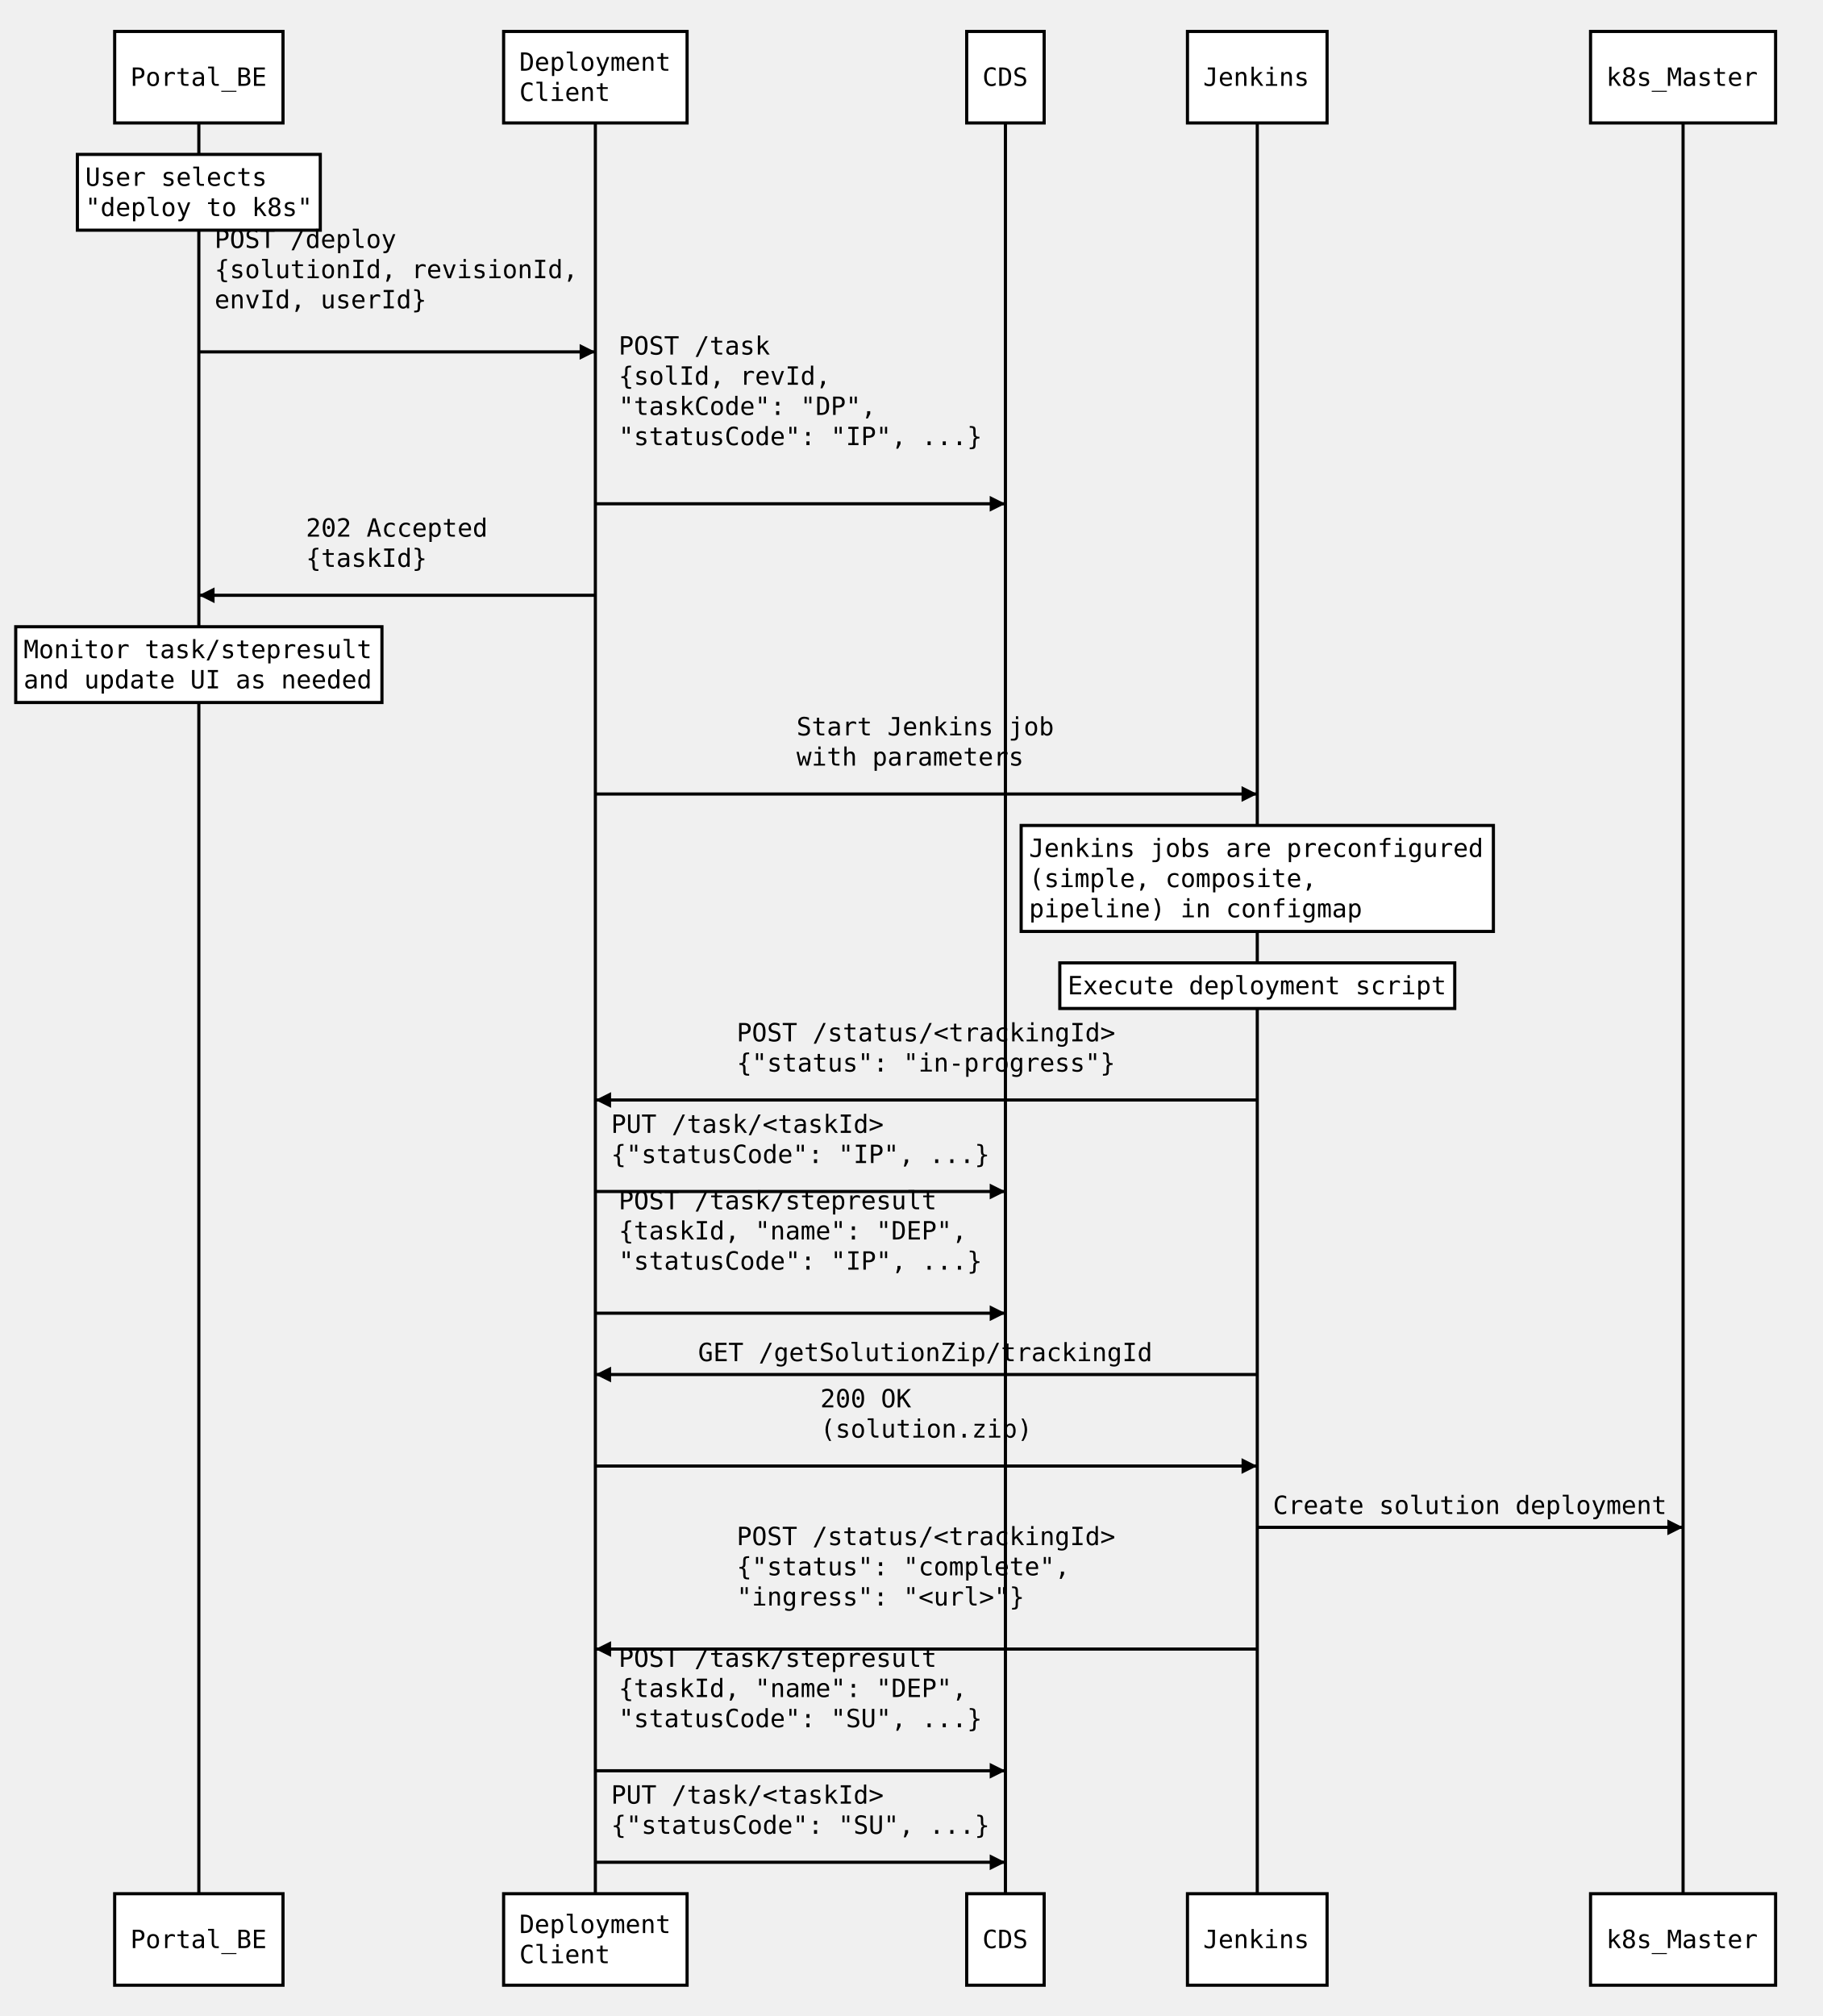
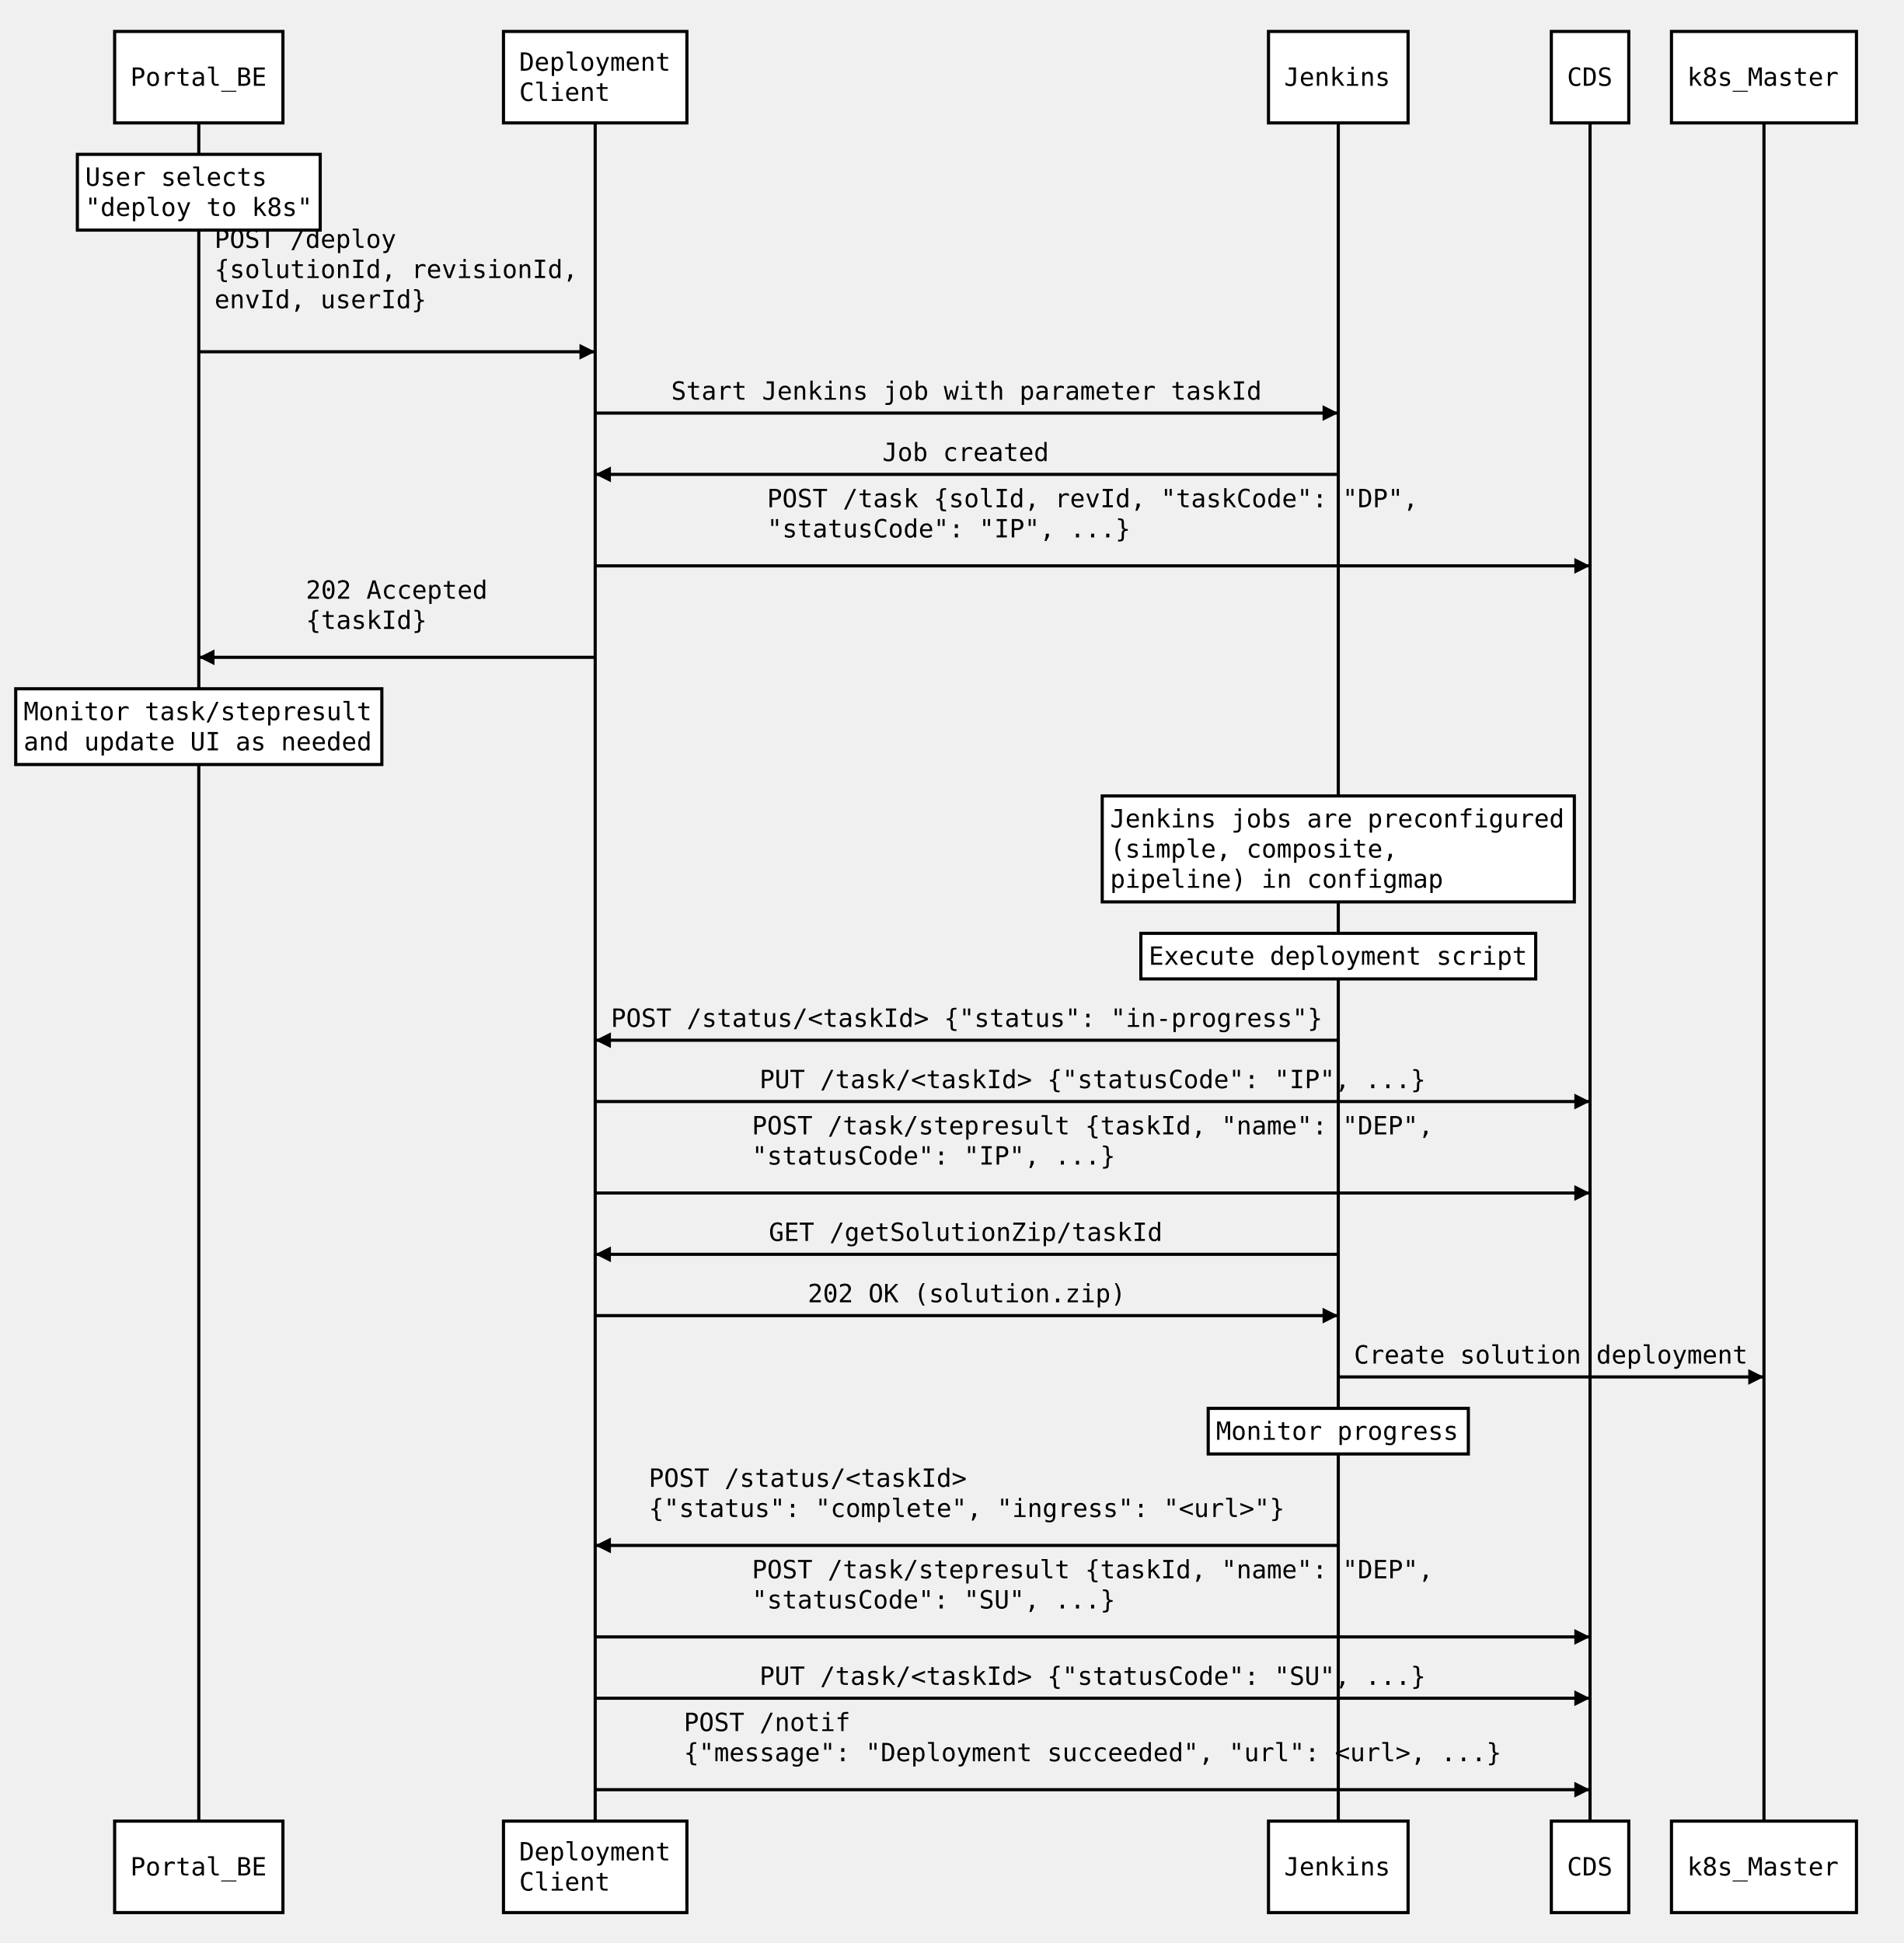
- <svg xmlns="http://www.w3.org/2000/svg" width="1159" height="1282">
+ <svg xmlns="http://www.w3.org/2000/svg" width="1211" height="1236">
  <source>Note over Portal_BE: User selects\n "deploy to k8s"
Portal_BE-&gt;Deployment\nClient: POST /deploy \n{solutionId, revisionId,\n envId, userId}
- Deployment\nClient-&gt;CDS: POST /task \n {solId, revId,\n "taskCode": "DP",\n "statusCode": "IP", ...} 
+ Deployment\nClient-&gt;Jenkins: Start Jenkins job with parameter taskId
+ Jenkins-&gt;Deployment\nClient: Job created
+ Deployment\nClient-&gt;CDS: POST /task {solId, revId, "taskCode": "DP",\n "statusCode": "IP", ...}
Deployment\nClient-&gt;Portal_BE: 202 Accepted\n {taskId}
- Note over Portal_BE: Monitor task/stepresult\n and update UI as needed 
- Deployment\nClient-&gt;Jenkins: Start Jenkins job\n with parameters
- Note over Jenkins: Jenkins jobs are preconfigured\n (simple, composite,\n pipeline) in configmap 
+ Note over Portal_BE: Monitor task/stepresult\n and update UI as needed
+ Note over Jenkins: Jenkins jobs are preconfigured\n (simple, composite,\n pipeline) in configmap
Note over Jenkins: Execute deployment script
- Jenkins-&gt;Deployment\nClient: POST /status/&lt;trackingId&gt;\n\n {"status": "in-progress"}
- Deployment\nClient-&gt;CDS: PUT /task/&lt;taskId&gt;\n {"statusCode": "IP", ...}
- Deployment\nClient-&gt;CDS: POST /task/stepresult \n {taskId, "name": "DEP",\n "statusCode": "IP", ...} 
- Jenkins-&gt;Deployment\nClient: GET /getSolutionZip/trackingId
- Deployment\nClient-&gt;Jenkins: 200 OK\n(solution.zip)
+ Jenkins-&gt;Deployment\nClient: POST /status/&lt;taskId&gt; {"status": "in-progress"}
+ Deployment\nClient-&gt;CDS: PUT /task/&lt;taskId&gt; {"statusCode": "IP", ...}
+ Deployment\nClient-&gt;CDS: POST /task/stepresult {taskId, "name": "DEP",\n "statusCode": "IP", ...}
+ Jenkins-&gt;Deployment\nClient: GET /getSolutionZip/taskId
+ Deployment\nClient-&gt;Jenkins: 202 OK (solution.zip)
Jenkins-&gt;k8s_Master: Create solution deployment
- Jenkins-&gt;Deployment\nClient: POST /status/&lt;trackingId&gt;\n\n {"status": "complete",\n "ingress": "&lt;url&gt;"}
- Deployment\nClient-&gt;CDS: POST /task/stepresult \n {taskId, "name": "DEP",\n "statusCode": "SU", ...} 
- Deployment\nClient-&gt;CDS: PUT /task/&lt;taskId&gt;\n {"statusCode": "SU", ...}
- </source>
+ Note over Jenkins: Monitor progress
+ Jenkins-&gt;Deployment\nClient: POST /status/&lt;taskId&gt;\n {"status": "complete", "ingress": "&lt;url&gt;"}
+ Deployment\nClient-&gt;CDS: POST /task/stepresult {taskId, "name": "DEP",\n "statusCode": "SU", ...}
+ Deployment\nClient-&gt;CDS: PUT /task/&lt;taskId&gt; {"statusCode": "SU", ...}
+ Deployment\nClient-&gt;CDS: POST /notif\n {"message": "Deployment succeeded", "url": &lt;url&gt;, ...}</source>
  <defs>
    <marker viewBox="0 0 5 5" markerWidth="5" markerHeight="5" orient="auto" refX="5" refY="2.5" id="markerArrowBlock">
      <path d="M 0 0 L 5 2.5 L 0 5 z" />
    </marker>
    <marker viewBox="0 0 9.6 16" markerWidth="4" markerHeight="16" orient="auto" refX="9.6" refY="8" id="markerArrowOpen">
      <path d="M 9.6,8 1.92,16 0,13.7 5.76,8 0,2.286 1.92,0 9.6,8 z" />
    </marker>
  </defs>
  <g class="title" />
  <g class="actor">
    <rect x="72.93" y="20" width="107.062" height="58.188" stroke="#000000" fill="#ffffff" style="stroke-width: 2;" />
    <text x="82.93" y="54.594" style="font-size: 16px; font-family: &quot;Andale Mono&quot;, monospace;">
      <tspan x="82.93">Portal_BE</tspan>
    </text>
  </g>
  <g class="actor">
-     <rect x="72.93" y="1204.234" width="107.062" height="58.188" stroke="#000000" fill="#ffffff" style="stroke-width: 2;" />
-     <text x="82.93" y="1238.828" style="font-size: 16px; font-family: &quot;Andale Mono&quot;, monospace;">
+     <rect x="72.93" y="1158.469" width="107.062" height="58.188" stroke="#000000" fill="#ffffff" style="stroke-width: 2;" />
+     <text x="82.93" y="1193.062" style="font-size: 16px; font-family: &quot;Andale Mono&quot;, monospace;">
      <tspan x="82.93">Portal_BE</tspan>
    </text>
  </g>
-   <line x1="126.461" x2="126.461" y1="78.188" y2="1204.234" stroke="#000000" fill="none" style="stroke-width: 2;" />
+   <line x1="126.461" x2="126.461" y1="78.188" y2="1158.469" stroke="#000000" fill="none" style="stroke-width: 2;" />
  <g class="actor">
    <rect x="320.305" y="20" width="116.688" height="58.188" stroke="#000000" fill="#ffffff" style="stroke-width: 2;" />
    <text x="330.305" y="45" style="font-size: 16px; font-family: &quot;Andale Mono&quot;, monospace;">
      <tspan x="330.305">Deployment</tspan>
      <tspan dy="1.2em" x="330.305">Client</tspan>
    </text>
  </g>
  <g class="actor">
-     <rect x="320.305" y="1204.234" width="116.688" height="58.188" stroke="#000000" fill="#ffffff" style="stroke-width: 2;" />
-     <text x="330.305" y="1229.234" style="font-size: 16px; font-family: &quot;Andale Mono&quot;, monospace;">
+     <rect x="320.305" y="1158.469" width="116.688" height="58.188" stroke="#000000" fill="#ffffff" style="stroke-width: 2;" />
+     <text x="330.305" y="1183.469" style="font-size: 16px; font-family: &quot;Andale Mono&quot;, monospace;">
      <tspan x="330.305">Deployment</tspan>
      <tspan dy="1.2em" x="330.305">Client</tspan>
    </text>
  </g>
-   <line x1="378.648" x2="378.648" y1="78.188" y2="1204.234" stroke="#000000" fill="none" style="stroke-width: 2;" />
-   <g class="actor">
-     <rect x="614.828" y="20" width="49.266" height="58.188" stroke="#000000" fill="#ffffff" style="stroke-width: 2;" />
-     <text x="624.828" y="54.594" style="font-size: 16px; font-family: &quot;Andale Mono&quot;, monospace;">
-       <tspan x="624.828">CDS</tspan>
-     </text>
-   </g>
-   <g class="actor">
-     <rect x="614.828" y="1204.234" width="49.266" height="58.188" stroke="#000000" fill="#ffffff" style="stroke-width: 2;" />
-     <text x="624.828" y="1238.828" style="font-size: 16px; font-family: &quot;Andale Mono&quot;, monospace;">
-       <tspan x="624.828">CDS</tspan>
-     </text>
-   </g>
-   <line x1="639.461" x2="639.461" y1="78.188" y2="1204.234" stroke="#000000" fill="none" style="stroke-width: 2;" />
-   <g class="actor">
-     <rect x="755.234" y="20" width="88.797" height="58.188" stroke="#000000" fill="#ffffff" style="stroke-width: 2;" />
-     <text x="766.234" y="54.594" style="font-size: 16px; font-family: &quot;Andale Mono&quot;, monospace;">
-       <tspan x="765.234">Jenkins</tspan>
-     </text>
-   </g>
-   <g class="actor">
-     <rect x="755.234" y="1204.234" width="88.797" height="58.188" stroke="#000000" fill="#ffffff" style="stroke-width: 2;" />
-     <text x="766.234" y="1238.828" style="font-size: 16px; font-family: &quot;Andale Mono&quot;, monospace;">
-       <tspan x="765.234">Jenkins</tspan>
-     </text>
-   </g>
-   <line x1="799.633" x2="799.633" y1="78.188" y2="1204.234" stroke="#000000" fill="none" style="stroke-width: 2;" />
-   <g class="actor">
-     <rect x="1011.602" y="20" width="117.688" height="58.188" stroke="#000000" fill="#ffffff" style="stroke-width: 2;" />
-     <text x="1021.602" y="54.594" style="font-size: 16px; font-family: &quot;Andale Mono&quot;, monospace;">
-       <tspan x="1021.602">k8s_Master</tspan>
-     </text>
-   </g>
-   <g class="actor">
-     <rect x="1011.602" y="1204.234" width="117.688" height="58.188" stroke="#000000" fill="#ffffff" style="stroke-width: 2;" />
-     <text x="1021.602" y="1238.828" style="font-size: 16px; font-family: &quot;Andale Mono&quot;, monospace;">
-       <tspan x="1021.602">k8s_Master</tspan>
-     </text>
-   </g>
-   <line x1="1070.445" x2="1070.445" y1="78.188" y2="1204.234" stroke="#000000" fill="none" style="stroke-width: 2;" />
+   <line x1="378.648" x2="378.648" y1="78.188" y2="1158.469" stroke="#000000" fill="none" style="stroke-width: 2;" />
+   <g class="actor">
+     <rect x="806.984" y="20" width="88.797" height="58.188" stroke="#000000" fill="#ffffff" style="stroke-width: 2;" />
+     <text x="817.984" y="54.594" style="font-size: 16px; font-family: &quot;Andale Mono&quot;, monospace;">
+       <tspan x="816.984">Jenkins</tspan>
+     </text>
+   </g>
+   <g class="actor">
+     <rect x="806.984" y="1158.469" width="88.797" height="58.188" stroke="#000000" fill="#ffffff" style="stroke-width: 2;" />
+     <text x="817.984" y="1193.062" style="font-size: 16px; font-family: &quot;Andale Mono&quot;, monospace;">
+       <tspan x="816.984">Jenkins</tspan>
+     </text>
+   </g>
+   <line x1="851.383" x2="851.383" y1="78.188" y2="1158.469" stroke="#000000" fill="none" style="stroke-width: 2;" />
+   <g class="actor">
+     <rect x="986.922" y="20" width="49.266" height="58.188" stroke="#000000" fill="#ffffff" style="stroke-width: 2;" />
+     <text x="996.922" y="54.594" style="font-size: 16px; font-family: &quot;Andale Mono&quot;, monospace;">
+       <tspan x="996.922">CDS</tspan>
+     </text>
+   </g>
+   <g class="actor">
+     <rect x="986.922" y="1158.469" width="49.266" height="58.188" stroke="#000000" fill="#ffffff" style="stroke-width: 2;" />
+     <text x="996.922" y="1193.062" style="font-size: 16px; font-family: &quot;Andale Mono&quot;, monospace;">
+       <tspan x="996.922">CDS</tspan>
+     </text>
+   </g>
+   <line x1="1011.555" x2="1011.555" y1="78.188" y2="1158.469" stroke="#000000" fill="none" style="stroke-width: 2;" />
+   <g class="actor">
+     <rect x="1063.352" y="20" width="117.688" height="58.188" stroke="#000000" fill="#ffffff" style="stroke-width: 2;" />
+     <text x="1073.352" y="54.594" style="font-size: 16px; font-family: &quot;Andale Mono&quot;, monospace;">
+       <tspan x="1073.352">k8s_Master</tspan>
+     </text>
+   </g>
+   <g class="actor">
+     <rect x="1063.352" y="1158.469" width="117.688" height="58.188" stroke="#000000" fill="#ffffff" style="stroke-width: 2;" />
+     <text x="1073.352" y="1193.062" style="font-size: 16px; font-family: &quot;Andale Mono&quot;, monospace;">
+       <tspan x="1073.352">k8s_Master</tspan>
+     </text>
+   </g>
+   <line x1="1122.195" x2="1122.195" y1="78.188" y2="1158.469" stroke="#000000" fill="none" style="stroke-width: 2;" />
  <g class="note">
    <rect x="49.219" y="98.188" width="154.484" height="48.188" stroke="#000000" fill="#ffffff" style="stroke-width: 2;" />
    <text x="54.219" y="118.188" style="font-size: 16px; font-family: &quot;Andale Mono&quot;, monospace;">
      <tspan x="54.219">User selects</tspan>
      <tspan dy="1.2em" x="54.219">"deploy to k8s"</tspan>
    </text>
  </g>
  <g class="signal">
    <text x="137.461" y="157.68" style="font-size: 16px; font-family: &quot;Andale Mono&quot;, monospace;">
      <tspan x="136.461">POST /deploy</tspan>
      <tspan dy="1.2em" x="136.461">{solutionId, revisionId,</tspan>
      <tspan dy="1.2em" x="136.461">envId, userId}</tspan>
    </text>
    <line x1="126.461" x2="378.648" y1="223.766" y2="223.766" stroke="#000000" fill="none" style="stroke-width: 2; marker-end: url(&quot;#markerArrowBlock&quot;);" />
  </g>
  <g class="signal">
-     <text x="393.461" y="225.469" style="font-size: 16px; font-family: &quot;Andale Mono&quot;, monospace;">
-       <tspan x="393.461">POST /task</tspan>
-       <tspan dy="1.2em" x="393.461">{solId, revId,</tspan>
-       <tspan dy="1.2em" x="393.461">"taskCode": "DP",</tspan>
-       <tspan dy="1.2em" x="393.461">"statusCode": "IP", ...}</tspan>
-     </text>
-     <line x1="378.648" x2="639.461" y1="320.359" y2="320.359" stroke="#000000" fill="none" style="stroke-width: 2; marker-end: url(&quot;#markerArrowBlock&quot;);" />
-   </g>
-   <g class="signal">
-     <text x="194.578" y="341.266" style="font-size: 16px; font-family: &quot;Andale Mono&quot;, monospace;">
+     <text x="426.992" y="254.266" style="font-size: 16px; font-family: &quot;Andale Mono&quot;, monospace;">
+       <tspan x="426.992">Start Jenkins job with parameter taskId</tspan>
+     </text>
+     <line x1="378.648" x2="851.383" y1="262.766" y2="262.766" stroke="#000000" fill="none" style="stroke-width: 2; marker-end: url(&quot;#markerArrowBlock&quot;);" />
+   </g>
+   <g class="signal">
+     <text x="562.352" y="293.266" style="font-size: 16px; font-family: &quot;Andale Mono&quot;, monospace;">
+       <tspan x="561.352">Job created</tspan>
+     </text>
+     <line x1="851.383" x2="378.648" y1="301.766" y2="301.766" stroke="#000000" fill="none" style="stroke-width: 2; marker-end: url(&quot;#markerArrowBlock&quot;);" />
+   </g>
+   <g class="signal">
+     <text x="488" y="322.672" style="font-size: 16px; font-family: &quot;Andale Mono&quot;, monospace;">
+       <tspan x="488">POST /task {solId, revId, "taskCode": "DP",</tspan>
+       <tspan dy="1.2em" x="488">"statusCode": "IP", ...}</tspan>
+     </text>
+     <line x1="378.648" x2="1011.555" y1="359.953" y2="359.953" stroke="#000000" fill="none" style="stroke-width: 2; marker-end: url(&quot;#markerArrowBlock&quot;);" />
+   </g>
+   <g class="signal">
+     <text x="194.578" y="380.859" style="font-size: 16px; font-family: &quot;Andale Mono&quot;, monospace;">
      <tspan x="194.578">202 Accepted</tspan>
      <tspan dy="1.2em" x="194.578">{taskId}</tspan>
    </text>
-     <line x1="378.648" x2="126.461" y1="378.547" y2="378.547" stroke="#000000" fill="none" style="stroke-width: 2; marker-end: url(&quot;#markerArrowBlock&quot;);" />
-   </g>
-   <g class="note">
-     <rect x="10" y="398.547" width="232.922" height="48.188" stroke="#000000" fill="#ffffff" style="stroke-width: 2;" />
-     <text x="16" y="418.547" style="font-size: 16px; font-family: &quot;Andale Mono&quot;, monospace;">
+     <line x1="378.648" x2="126.461" y1="418.141" y2="418.141" stroke="#000000" fill="none" style="stroke-width: 2; marker-end: url(&quot;#markerArrowBlock&quot;);" />
+   </g>
+   <g class="note">
+     <rect x="10" y="438.141" width="232.922" height="48.188" stroke="#000000" fill="#ffffff" style="stroke-width: 2;" />
+     <text x="16" y="458.141" style="font-size: 16px; font-family: &quot;Andale Mono&quot;, monospace;">
      <tspan x="15">Monitor task/stepresult</tspan>
      <tspan dy="1.2em" x="15">and update UI as needed</tspan>
    </text>
  </g>
-   <g class="signal">
-     <text x="507.578" y="467.641" style="font-size: 16px; font-family: &quot;Andale Mono&quot;, monospace;">
-       <tspan x="506.578">Start Jenkins job</tspan>
-       <tspan dy="1.2em" x="506.578">with parameters</tspan>
-     </text>
-     <line x1="378.648" x2="799.633" y1="504.922" y2="504.922" stroke="#000000" fill="none" style="stroke-width: 2; marker-end: url(&quot;#markerArrowBlock&quot;);" />
-   </g>
-   <g class="note">
-     <rect x="649.461" y="524.922" width="300.344" height="67.391" stroke="#000000" fill="#ffffff" style="stroke-width: 2;" />
-     <text x="655.461" y="544.922" style="font-size: 16px; font-family: &quot;Andale Mono&quot;, monospace;">
-       <tspan x="654.461">Jenkins jobs are preconfigured</tspan>
-       <tspan dy="1.2em" x="654.461">(simple, composite,</tspan>
-       <tspan dy="1.2em" x="654.461">pipeline) in configmap</tspan>
-     </text>
-   </g>
-   <g class="note">
-     <rect x="674.039" y="612.312" width="251.188" height="29" stroke="#000000" fill="#ffffff" style="stroke-width: 2;" />
-     <text x="679.039" y="632.312" style="font-size: 16px; font-family: &quot;Andale Mono&quot;, monospace;">
-       <tspan x="679.039">Execute deployment script</tspan>
-     </text>
-   </g>
-   <g class="signal">
-     <text x="468.547" y="662.219" style="font-size: 16px; font-family: &quot;Andale Mono&quot;, monospace;">
-       <tspan x="468.547">POST /status/&lt;trackingId&gt;</tspan>
-       <tspan dy="1.2em" x="468.547" />
-       <tspan dy="1.2em" x="468.547">{"status": "in-progress"}</tspan>
-     </text>
-     <line x1="799.633" x2="378.648" y1="699.5" y2="699.5" stroke="#000000" fill="none" style="stroke-width: 2; marker-end: url(&quot;#markerArrowBlock&quot;);" />
-   </g>
-   <g class="signal">
-     <text x="388.648" y="720.406" style="font-size: 16px; font-family: &quot;Andale Mono&quot;, monospace;">
-       <tspan x="388.648">PUT /task/&lt;taskId&gt;</tspan>
-       <tspan dy="1.2em" x="388.648">{"statusCode": "IP", ...}</tspan>
-     </text>
-     <line x1="378.648" x2="639.461" y1="757.688" y2="757.688" stroke="#000000" fill="none" style="stroke-width: 2; marker-end: url(&quot;#markerArrowBlock&quot;);" />
-   </g>
-   <g class="signal">
-     <text x="393.461" y="768.992" style="font-size: 16px; font-family: &quot;Andale Mono&quot;, monospace;">
-       <tspan x="393.461">POST /task/stepresult</tspan>
-       <tspan dy="1.2em" x="393.461">{taskId, "name": "DEP",</tspan>
-       <tspan dy="1.2em" x="393.461">"statusCode": "IP", ...}</tspan>
-     </text>
-     <line x1="378.648" x2="639.461" y1="835.078" y2="835.078" stroke="#000000" fill="none" style="stroke-width: 2; marker-end: url(&quot;#markerArrowBlock&quot;);" />
-   </g>
-   <g class="signal">
-     <text x="444.969" y="865.578" style="font-size: 16px; font-family: &quot;Andale Mono&quot;, monospace;">
-       <tspan x="443.969">GET /getSolutionZip/trackingId</tspan>
-     </text>
-     <line x1="799.633" x2="378.648" y1="874.078" y2="874.078" stroke="#000000" fill="none" style="stroke-width: 2; marker-end: url(&quot;#markerArrowBlock&quot;);" />
-   </g>
-   <g class="signal">
-     <text x="521.711" y="894.984" style="font-size: 16px; font-family: &quot;Andale Mono&quot;, monospace;">
-       <tspan x="521.711">200 OK</tspan>
-       <tspan dy="1.2em" x="521.711">(solution.zip)</tspan>
-     </text>
-     <line x1="378.648" x2="799.633" y1="932.266" y2="932.266" stroke="#000000" fill="none" style="stroke-width: 2; marker-end: url(&quot;#markerArrowBlock&quot;);" />
-   </g>
-   <g class="signal">
-     <text x="809.633" y="962.766" style="font-size: 16px; font-family: &quot;Andale Mono&quot;, monospace;">
-       <tspan x="809.633">Create solution deployment</tspan>
-     </text>
-     <line x1="799.633" x2="1070.445" y1="971.266" y2="971.266" stroke="#000000" fill="none" style="stroke-width: 2; marker-end: url(&quot;#markerArrowBlock&quot;);" />
-   </g>
-   <g class="signal">
-     <text x="468.547" y="982.57" style="font-size: 16px; font-family: &quot;Andale Mono&quot;, monospace;">
-       <tspan x="468.547">POST /status/&lt;trackingId&gt;</tspan>
-       <tspan dy="1.2em" x="468.547" />
-       <tspan dy="1.2em" x="468.547">{"status": "complete",</tspan>
-       <tspan dy="1.2em" x="468.547">"ingress": "&lt;url&gt;"}</tspan>
-     </text>
-     <line x1="799.633" x2="378.648" y1="1048.656" y2="1048.656" stroke="#000000" fill="none" style="stroke-width: 2; marker-end: url(&quot;#markerArrowBlock&quot;);" />
-   </g>
-   <g class="signal">
-     <text x="393.461" y="1059.961" style="font-size: 16px; font-family: &quot;Andale Mono&quot;, monospace;">
-       <tspan x="393.461">POST /task/stepresult</tspan>
-       <tspan dy="1.2em" x="393.461">{taskId, "name": "DEP",</tspan>
-       <tspan dy="1.2em" x="393.461">"statusCode": "SU", ...}</tspan>
-     </text>
-     <line x1="378.648" x2="639.461" y1="1126.047" y2="1126.047" stroke="#000000" fill="none" style="stroke-width: 2; marker-end: url(&quot;#markerArrowBlock&quot;);" />
-   </g>
-   <g class="signal">
-     <text x="388.648" y="1146.953" style="font-size: 16px; font-family: &quot;Andale Mono&quot;, monospace;">
-       <tspan x="388.648">PUT /task/&lt;taskId&gt;</tspan>
-       <tspan dy="1.2em" x="388.648">{"statusCode": "SU", ...}</tspan>
-     </text>
-     <line x1="378.648" x2="639.461" y1="1184.234" y2="1184.234" stroke="#000000" fill="none" style="stroke-width: 2; marker-end: url(&quot;#markerArrowBlock&quot;);" />
+   <g class="note">
+     <rect x="701.211" y="506.328" width="300.344" height="67.391" stroke="#000000" fill="#ffffff" style="stroke-width: 2;" />
+     <text x="707.211" y="526.328" style="font-size: 16px; font-family: &quot;Andale Mono&quot;, monospace;">
+       <tspan x="706.211">Jenkins jobs are preconfigured</tspan>
+       <tspan dy="1.2em" x="706.211">(simple, composite,</tspan>
+       <tspan dy="1.2em" x="706.211">pipeline) in configmap</tspan>
+     </text>
+   </g>
+   <g class="note">
+     <rect x="725.789" y="593.719" width="251.188" height="29" stroke="#000000" fill="#ffffff" style="stroke-width: 2;" />
+     <text x="730.789" y="613.719" style="font-size: 16px; font-family: &quot;Andale Mono&quot;, monospace;">
+       <tspan x="730.789">Execute deployment script</tspan>
+     </text>
+   </g>
+   <g class="signal">
+     <text x="388.648" y="653.219" style="font-size: 16px; font-family: &quot;Andale Mono&quot;, monospace;">
+       <tspan x="388.648">POST /status/&lt;taskId&gt; {"status": "in-progress"}</tspan>
+     </text>
+     <line x1="851.383" x2="378.648" y1="661.719" y2="661.719" stroke="#000000" fill="none" style="stroke-width: 2; marker-end: url(&quot;#markerArrowBlock&quot;);" />
+   </g>
+   <g class="signal">
+     <text x="483.18" y="692.219" style="font-size: 16px; font-family: &quot;Andale Mono&quot;, monospace;">
+       <tspan x="483.18">PUT /task/&lt;taskId&gt; {"statusCode": "IP", ...}</tspan>
+     </text>
+     <line x1="378.648" x2="1011.555" y1="700.719" y2="700.719" stroke="#000000" fill="none" style="stroke-width: 2; marker-end: url(&quot;#markerArrowBlock&quot;);" />
+   </g>
+   <g class="signal">
+     <text x="478.367" y="721.625" style="font-size: 16px; font-family: &quot;Andale Mono&quot;, monospace;">
+       <tspan x="478.367">POST /task/stepresult {taskId, "name": "DEP",</tspan>
+       <tspan dy="1.2em" x="478.367">"statusCode": "IP", ...}</tspan>
+     </text>
+     <line x1="378.648" x2="1011.555" y1="758.906" y2="758.906" stroke="#000000" fill="none" style="stroke-width: 2; marker-end: url(&quot;#markerArrowBlock&quot;);" />
+   </g>
+   <g class="signal">
+     <text x="490.109" y="789.406" style="font-size: 16px; font-family: &quot;Andale Mono&quot;, monospace;">
+       <tspan x="489.109">GET /getSolutionZip/taskId</tspan>
+     </text>
+     <line x1="851.383" x2="378.648" y1="797.906" y2="797.906" stroke="#000000" fill="none" style="stroke-width: 2; marker-end: url(&quot;#markerArrowBlock&quot;);" />
+   </g>
+   <g class="signal">
+     <text x="513.875" y="828.406" style="font-size: 16px; font-family: &quot;Andale Mono&quot;, monospace;">
+       <tspan x="513.875">202 OK (solution.zip)</tspan>
+     </text>
+     <line x1="378.648" x2="851.383" y1="836.906" y2="836.906" stroke="#000000" fill="none" style="stroke-width: 2; marker-end: url(&quot;#markerArrowBlock&quot;);" />
+   </g>
+   <g class="signal">
+     <text x="861.383" y="867.406" style="font-size: 16px; font-family: &quot;Andale Mono&quot;, monospace;">
+       <tspan x="861.383">Create solution deployment</tspan>
+     </text>
+     <line x1="851.383" x2="1122.195" y1="875.906" y2="875.906" stroke="#000000" fill="none" style="stroke-width: 2; marker-end: url(&quot;#markerArrowBlock&quot;);" />
+   </g>
+   <g class="note">
+     <rect x="768.641" y="895.906" width="165.484" height="29" stroke="#000000" fill="#ffffff" style="stroke-width: 2;" />
+     <text x="774.641" y="915.906" style="font-size: 16px; font-family: &quot;Andale Mono&quot;, monospace;">
+       <tspan x="773.641">Monitor progress</tspan>
+     </text>
+   </g>
+   <g class="signal">
+     <text x="412.727" y="945.812" style="font-size: 16px; font-family: &quot;Andale Mono&quot;, monospace;">
+       <tspan x="412.727">POST /status/&lt;taskId&gt;</tspan>
+       <tspan dy="1.2em" x="412.727">{"status": "complete", "ingress": "&lt;url&gt;"}</tspan>
+     </text>
+     <line x1="851.383" x2="378.648" y1="983.094" y2="983.094" stroke="#000000" fill="none" style="stroke-width: 2; marker-end: url(&quot;#markerArrowBlock&quot;);" />
+   </g>
+   <g class="signal">
+     <text x="478.367" y="1004" style="font-size: 16px; font-family: &quot;Andale Mono&quot;, monospace;">
+       <tspan x="478.367">POST /task/stepresult {taskId, "name": "DEP",</tspan>
+       <tspan dy="1.2em" x="478.367">"statusCode": "SU", ...}</tspan>
+     </text>
+     <line x1="378.648" x2="1011.555" y1="1041.281" y2="1041.281" stroke="#000000" fill="none" style="stroke-width: 2; marker-end: url(&quot;#markerArrowBlock&quot;);" />
+   </g>
+   <g class="signal">
+     <text x="483.18" y="1071.781" style="font-size: 16px; font-family: &quot;Andale Mono&quot;, monospace;">
+       <tspan x="483.18">PUT /task/&lt;taskId&gt; {"statusCode": "SU", ...}</tspan>
+     </text>
+     <line x1="378.648" x2="1011.555" y1="1080.281" y2="1080.281" stroke="#000000" fill="none" style="stroke-width: 2; marker-end: url(&quot;#markerArrowBlock&quot;);" />
+   </g>
+   <g class="signal">
+     <text x="435.016" y="1101.188" style="font-size: 16px; font-family: &quot;Andale Mono&quot;, monospace;">
+       <tspan x="435.016">POST /notif</tspan>
+       <tspan dy="1.2em" x="435.016">{"message": "Deployment succeeded", "url": &lt;url&gt;, ...}</tspan>
+     </text>
+     <line x1="378.648" x2="1011.555" y1="1138.469" y2="1138.469" stroke="#000000" fill="none" style="stroke-width: 2; marker-end: url(&quot;#markerArrowBlock&quot;);" />
  </g>
</svg>
